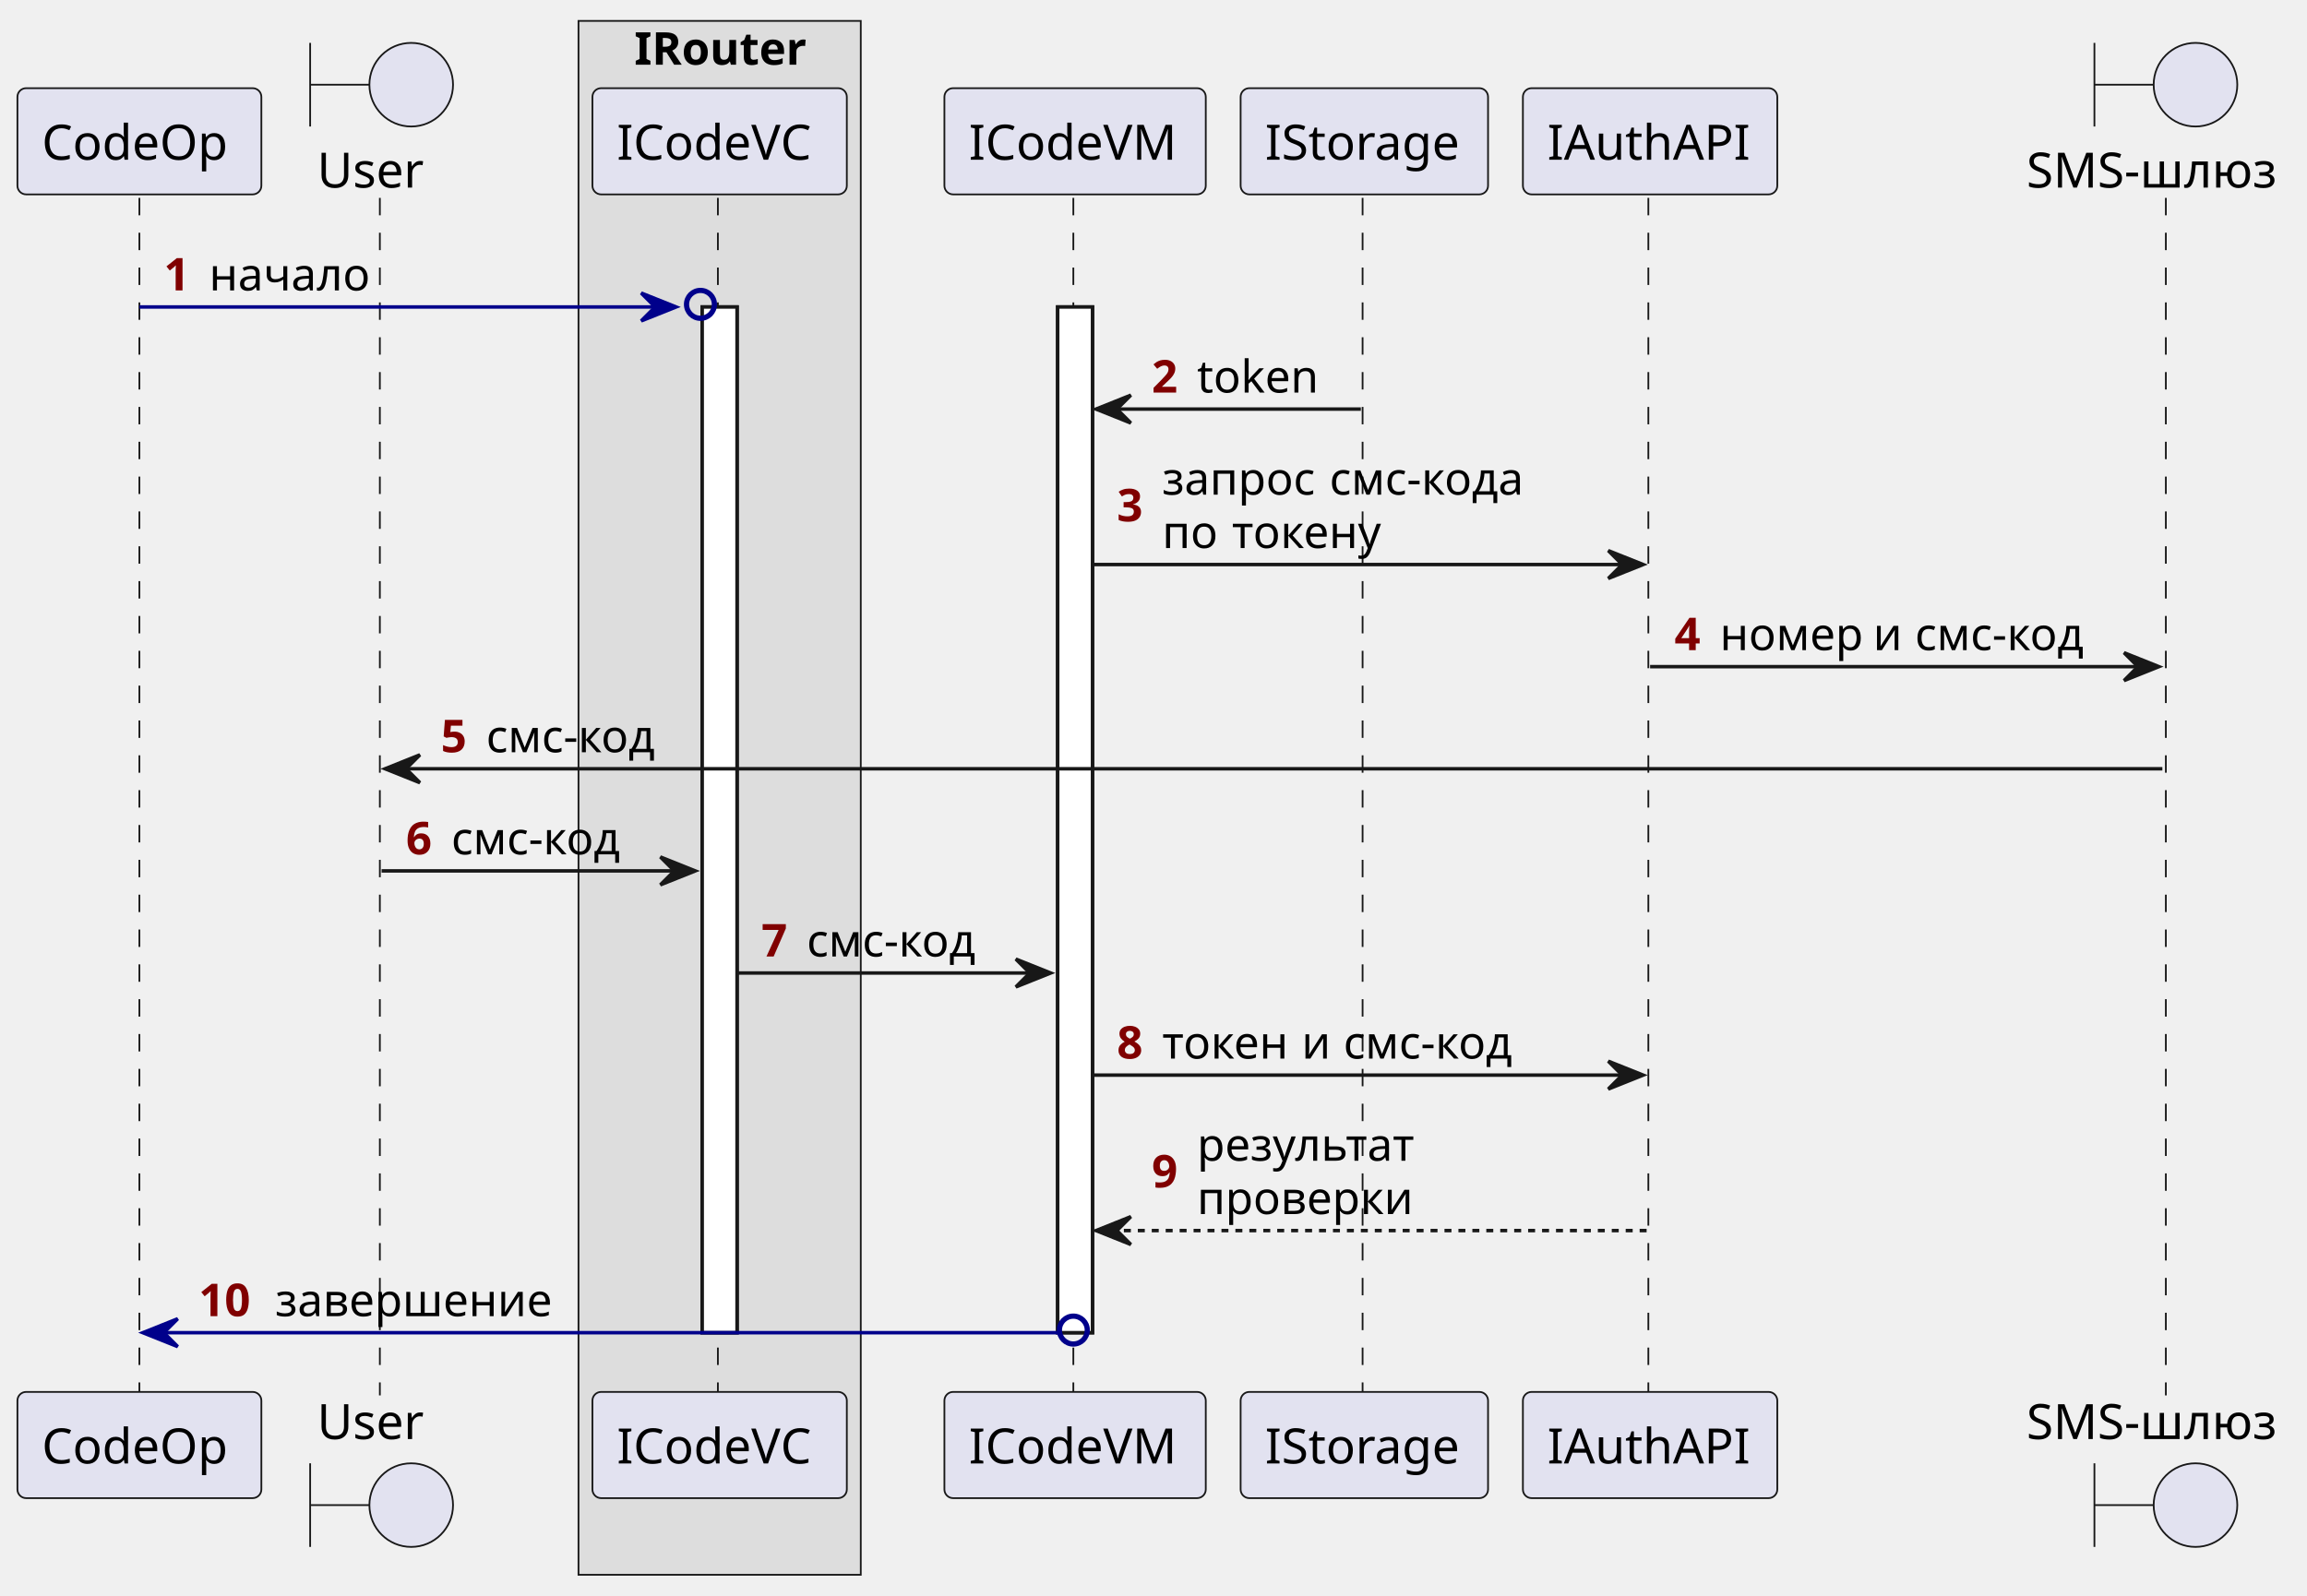
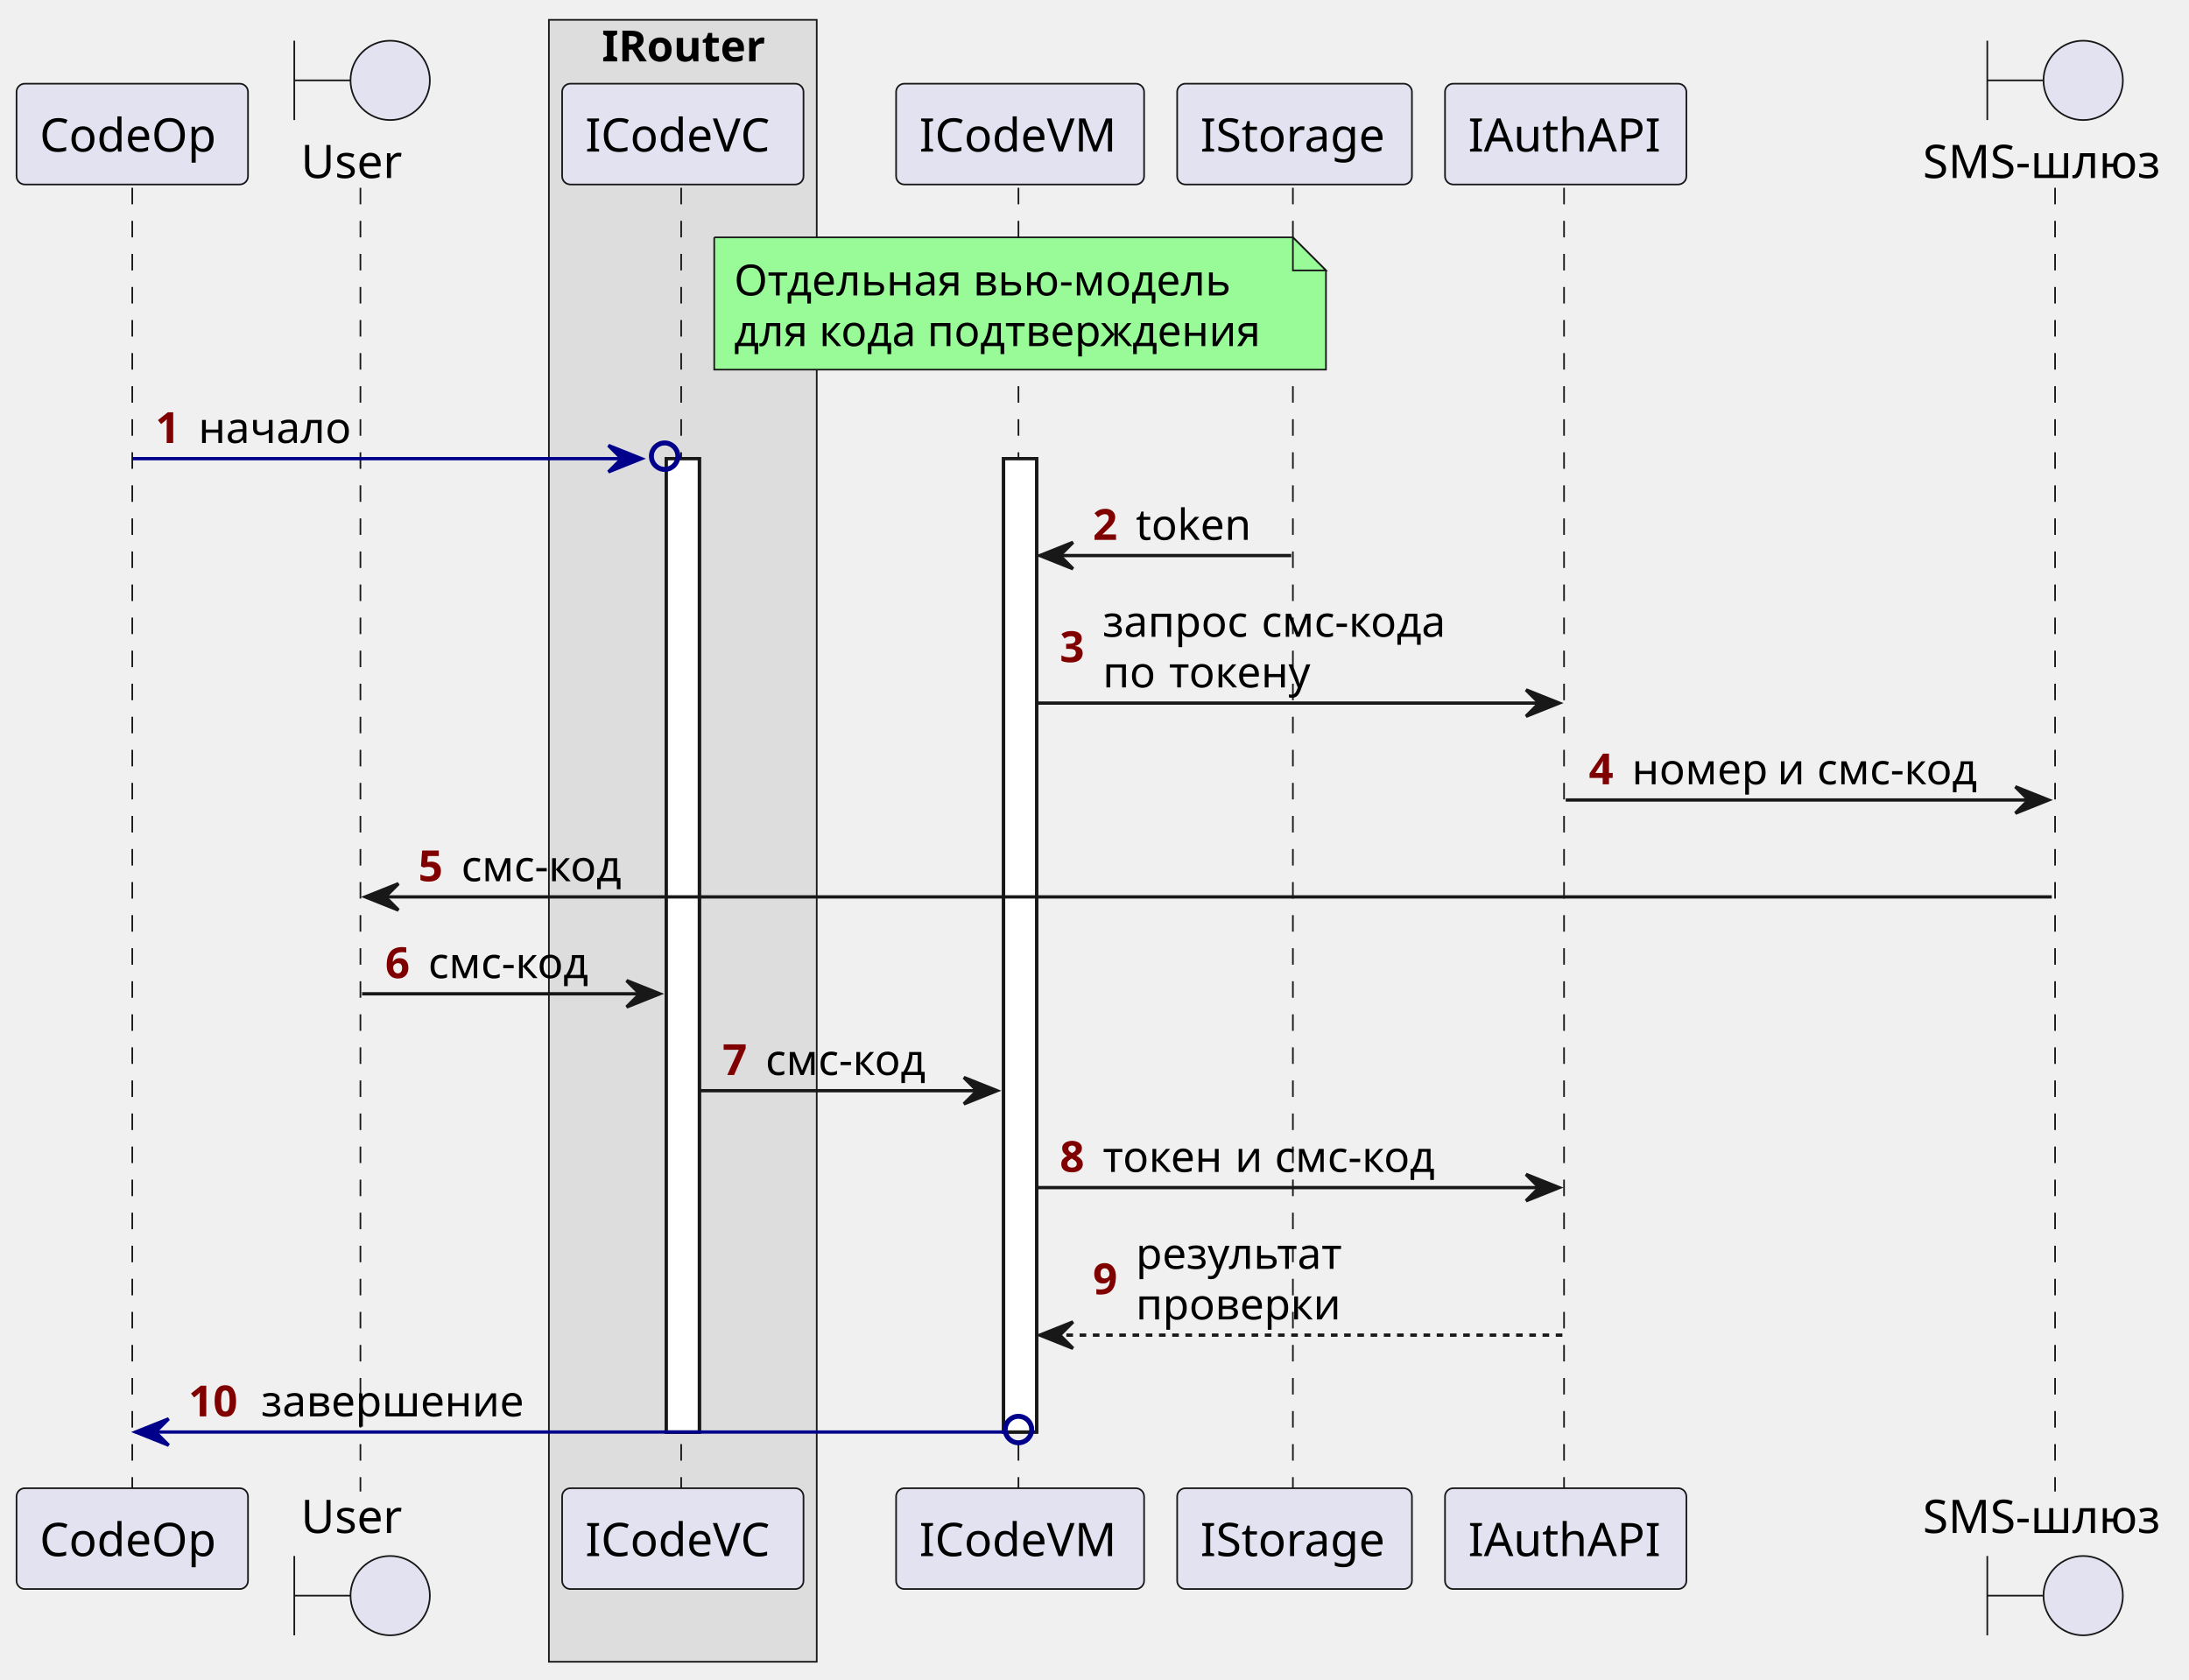
- <svg xmlns="http://www.w3.org/2000/svg" contentStyleType="text/css" height="458px" preserveAspectRatio="none" style="width:662px;height:458px;background:#FFFFFF;" version="1.1" viewBox="0 0 662 458" width="662px" zoomAndPan="magnify">
+ <svg xmlns="http://www.w3.org/2000/svg" contentStyleType="text/css" height="508px" preserveAspectRatio="none" style="width:662px;height:508px;background:#FFFFFF;" version="1.1" viewBox="0 0 662 508" width="662px" zoomAndPan="magnify">
  <defs />
  <g>
-     <rect fill="#DDDDDD" height="446.014" style="stroke:#181818;stroke-width:0.5;" width="81" x="166" y="6" />
+     <rect fill="#DDDDDD" height="496.635" style="stroke:#181818;stroke-width:0.5;" width="81" x="166" y="6" />
    <text fill="#000000" font-family="sans-serif" font-size="13" font-weight="bold" lengthAdjust="spacing" textLength="49" x="182" y="18.568">IRouter</text>
-     <rect fill="#FFFFFF" height="294.416" style="stroke:#181818;stroke-width:1.0;" width="10" x="201.5" y="88.109" />
-     <rect fill="#FFFFFF" height="294.416" style="stroke:#181818;stroke-width:1.0;" width="10" x="303.5" y="88.109" />
-     <line style="stroke:#181818;stroke-width:0.5;stroke-dasharray:5.0,5.0;" x1="40" x2="40" y1="56.799" y2="400.525" />
-     <line style="stroke:#181818;stroke-width:0.5;stroke-dasharray:5.0,5.0;" x1="109" x2="109" y1="56.799" y2="400.525" />
-     <line style="stroke:#181818;stroke-width:0.5;stroke-dasharray:5.0,5.0;" x1="206" x2="206" y1="56.799" y2="400.525" />
-     <line style="stroke:#181818;stroke-width:0.5;stroke-dasharray:5.0,5.0;" x1="308" x2="308" y1="56.799" y2="400.525" />
-     <line style="stroke:#181818;stroke-width:0.5;stroke-dasharray:5.0,5.0;" x1="391" x2="391" y1="56.799" y2="400.525" />
-     <line style="stroke:#181818;stroke-width:0.5;stroke-dasharray:5.0,5.0;" x1="473" x2="473" y1="56.799" y2="400.525" />
-     <line style="stroke:#181818;stroke-width:0.5;stroke-dasharray:5.0,5.0;" x1="621.5" x2="621.5" y1="56.799" y2="400.525" />
+     <rect fill="#FFFFFF" height="294.416" style="stroke:#181818;stroke-width:1.0;" width="10" x="201.5" y="138.731" />
+     <rect fill="#FFFFFF" height="294.416" style="stroke:#181818;stroke-width:1.0;" width="10" x="303.5" y="138.731" />
+     <line style="stroke:#181818;stroke-width:0.5;stroke-dasharray:5.0,5.0;" x1="40" x2="40" y1="56.799" y2="451.147" />
+     <line style="stroke:#181818;stroke-width:0.5;stroke-dasharray:5.0,5.0;" x1="109" x2="109" y1="56.799" y2="451.147" />
+     <line style="stroke:#181818;stroke-width:0.5;stroke-dasharray:5.0,5.0;" x1="206" x2="206" y1="56.799" y2="451.147" />
+     <line style="stroke:#181818;stroke-width:0.5;stroke-dasharray:5.0,5.0;" x1="308" x2="308" y1="56.799" y2="451.147" />
+     <line style="stroke:#181818;stroke-width:0.5;stroke-dasharray:5.0,5.0;" x1="391" x2="391" y1="56.799" y2="451.147" />
+     <line style="stroke:#181818;stroke-width:0.5;stroke-dasharray:5.0,5.0;" x1="473" x2="473" y1="56.799" y2="451.147" />
+     <line style="stroke:#181818;stroke-width:0.5;stroke-dasharray:5.0,5.0;" x1="621.5" x2="621.5" y1="56.799" y2="451.147" />
    <rect fill="#E2E2F0" height="30.488" rx="2.5" ry="2.5" style="stroke:#181818;stroke-width:0.5;" width="70" x="5" y="25.311" />
    <text fill="#000000" font-family="sans-serif" font-size="14" lengthAdjust="spacing" textLength="56" x="12" y="45.846">CodeOp</text>
-     <rect fill="#E2E2F0" height="30.488" rx="2.5" ry="2.5" style="stroke:#181818;stroke-width:0.5;" width="70" x="5" y="399.525" />
-     <text fill="#000000" font-family="sans-serif" font-size="14" lengthAdjust="spacing" textLength="56" x="12" y="420.06">CodeOp</text>
+     <rect fill="#E2E2F0" height="30.488" rx="2.5" ry="2.5" style="stroke:#181818;stroke-width:0.5;" width="70" x="5" y="450.147" />
+     <text fill="#000000" font-family="sans-serif" font-size="14" lengthAdjust="spacing" textLength="56" x="12" y="470.682">CodeOp</text>
    <text fill="#000000" font-family="sans-serif" font-size="14" lengthAdjust="spacing" textLength="31" x="91" y="53.846">User</text>
    <path d="M89,12.31 L89,36.31 M89,24.311 L106,24.311 " fill="none" style="stroke:#181818;stroke-width:0.5;" />
    <ellipse cx="118" cy="24.311" fill="#E2E2F0" rx="12" ry="12" style="stroke:#181818;stroke-width:0.5;" />
-     <text fill="#000000" font-family="sans-serif" font-size="14" lengthAdjust="spacing" textLength="31" x="91" y="413.06">User</text>
-     <path d="M89,420.014 L89,444.014 M89,432.014 L106,432.014 " fill="none" style="stroke:#181818;stroke-width:0.5;" />
-     <ellipse cx="118" cy="432.014" fill="#E2E2F0" rx="12" ry="12" style="stroke:#181818;stroke-width:0.5;" />
+     <text fill="#000000" font-family="sans-serif" font-size="14" lengthAdjust="spacing" textLength="31" x="91" y="463.682">User</text>
+     <path d="M89,470.635 L89,494.635 M89,482.635 L106,482.635 " fill="none" style="stroke:#181818;stroke-width:0.5;" />
+     <ellipse cx="118" cy="482.635" fill="#E2E2F0" rx="12" ry="12" style="stroke:#181818;stroke-width:0.5;" />
    <rect fill="#E2E2F0" height="30.488" rx="2.5" ry="2.5" style="stroke:#181818;stroke-width:0.5;" width="73" x="170" y="25.311" />
    <text fill="#000000" font-family="sans-serif" font-size="14" lengthAdjust="spacing" textLength="59" x="177" y="45.846">ICodeVС</text>
-     <rect fill="#E2E2F0" height="30.488" rx="2.5" ry="2.5" style="stroke:#181818;stroke-width:0.5;" width="73" x="170" y="399.525" />
-     <text fill="#000000" font-family="sans-serif" font-size="14" lengthAdjust="spacing" textLength="59" x="177" y="420.06">ICodeVС</text>
+     <rect fill="#E2E2F0" height="30.488" rx="2.5" ry="2.5" style="stroke:#181818;stroke-width:0.5;" width="73" x="170" y="450.147" />
+     <text fill="#000000" font-family="sans-serif" font-size="14" lengthAdjust="spacing" textLength="59" x="177" y="470.682">ICodeVС</text>
    <rect fill="#E2E2F0" height="30.488" rx="2.5" ry="2.5" style="stroke:#181818;stroke-width:0.5;" width="75" x="271" y="25.311" />
    <text fill="#000000" font-family="sans-serif" font-size="14" lengthAdjust="spacing" textLength="61" x="278" y="45.846">ICodeVM</text>
-     <rect fill="#E2E2F0" height="30.488" rx="2.5" ry="2.5" style="stroke:#181818;stroke-width:0.5;" width="75" x="271" y="399.525" />
-     <text fill="#000000" font-family="sans-serif" font-size="14" lengthAdjust="spacing" textLength="61" x="278" y="420.06">ICodeVM</text>
+     <rect fill="#E2E2F0" height="30.488" rx="2.5" ry="2.5" style="stroke:#181818;stroke-width:0.5;" width="75" x="271" y="450.147" />
+     <text fill="#000000" font-family="sans-serif" font-size="14" lengthAdjust="spacing" textLength="61" x="278" y="470.682">ICodeVM</text>
    <rect fill="#E2E2F0" height="30.488" rx="2.5" ry="2.5" style="stroke:#181818;stroke-width:0.5;" width="71" x="356" y="25.311" />
    <text fill="#000000" font-family="sans-serif" font-size="14" lengthAdjust="spacing" textLength="57" x="363" y="45.846">IStorage</text>
-     <rect fill="#E2E2F0" height="30.488" rx="2.5" ry="2.5" style="stroke:#181818;stroke-width:0.5;" width="71" x="356" y="399.525" />
-     <text fill="#000000" font-family="sans-serif" font-size="14" lengthAdjust="spacing" textLength="57" x="363" y="420.06">IStorage</text>
+     <rect fill="#E2E2F0" height="30.488" rx="2.5" ry="2.5" style="stroke:#181818;stroke-width:0.5;" width="71" x="356" y="450.147" />
+     <text fill="#000000" font-family="sans-serif" font-size="14" lengthAdjust="spacing" textLength="57" x="363" y="470.682">IStorage</text>
    <rect fill="#E2E2F0" height="30.488" rx="2.5" ry="2.5" style="stroke:#181818;stroke-width:0.5;" width="73" x="437" y="25.311" />
    <text fill="#000000" font-family="sans-serif" font-size="14" lengthAdjust="spacing" textLength="59" x="444" y="45.846">IAuthAPI</text>
-     <rect fill="#E2E2F0" height="30.488" rx="2.5" ry="2.5" style="stroke:#181818;stroke-width:0.5;" width="73" x="437" y="399.525" />
-     <text fill="#000000" font-family="sans-serif" font-size="14" lengthAdjust="spacing" textLength="59" x="444" y="420.06">IAuthAPI</text>
+     <rect fill="#E2E2F0" height="30.488" rx="2.5" ry="2.5" style="stroke:#181818;stroke-width:0.5;" width="73" x="437" y="450.147" />
+     <text fill="#000000" font-family="sans-serif" font-size="14" lengthAdjust="spacing" textLength="59" x="444" y="470.682">IAuthAPI</text>
    <text fill="#000000" font-family="sans-serif" font-size="14" lengthAdjust="spacing" textLength="74" x="581.5" y="53.846">SMS-шлюз</text>
    <path d="M601,12.31 L601,36.31 M601,24.311 L618,24.311 " fill="none" style="stroke:#181818;stroke-width:0.5;" />
    <ellipse cx="630" cy="24.311" fill="#E2E2F0" rx="12" ry="12" style="stroke:#181818;stroke-width:0.5;" />
-     <text fill="#000000" font-family="sans-serif" font-size="14" lengthAdjust="spacing" textLength="74" x="581.5" y="413.06">SMS-шлюз</text>
-     <path d="M601,420.014 L601,444.014 M601,432.014 L618,432.014 " fill="none" style="stroke:#181818;stroke-width:0.5;" />
-     <ellipse cx="630" cy="432.014" fill="#E2E2F0" rx="12" ry="12" style="stroke:#181818;stroke-width:0.5;" />
-     <rect fill="#FFFFFF" height="294.416" style="stroke:#181818;stroke-width:1.0;" width="10" x="201.5" y="88.109" />
-     <rect fill="#FFFFFF" height="294.416" style="stroke:#181818;stroke-width:1.0;" width="10" x="303.5" y="88.109" />
-     <ellipse cx="201" cy="87.359" fill="none" rx="4" ry="4" style="stroke:#00008B;stroke-width:1.5;" />
-     <polygon fill="#00008B" points="184,84.109,194,88.109,184,92.109,188,88.109" style="stroke:#00008B;stroke-width:1.0;" />
-     <line style="stroke:#00008B;stroke-width:1.0;" x1="40" x2="190" y1="88.109" y2="88.109" />
-     <text fill="#800000" font-family="sans-serif" font-size="13" font-weight="bold" lengthAdjust="spacing" textLength="9" x="47" y="83.367">1</text>
-     <text fill="#000000" font-family="sans-serif" font-size="13" lengthAdjust="spacing" textLength="45" x="60" y="83.367">начало</text>
-     <polygon fill="#181818" points="324.5,113.42,314.5,117.42,324.5,121.42,320.5,117.42" style="stroke:#181818;stroke-width:1.0;" />
-     <line style="stroke:#181818;stroke-width:1.0;" x1="318.5" x2="390.5" y1="117.42" y2="117.42" />
-     <text fill="#800000" font-family="sans-serif" font-size="13" font-weight="bold" lengthAdjust="spacing" textLength="9" x="330.5" y="112.678">2</text>
-     <text fill="#000000" font-family="sans-serif" font-size="13" lengthAdjust="spacing" textLength="36" x="343.5" y="112.678">token</text>
-     <polygon fill="#181818" points="461.5,158.041,471.5,162.041,461.5,166.041,465.5,162.041" style="stroke:#181818;stroke-width:1.0;" />
-     <line style="stroke:#181818;stroke-width:1.0;" x1="313.5" x2="467.5" y1="162.041" y2="162.041" />
-     <text fill="#800000" font-family="sans-serif" font-size="13" font-weight="bold" lengthAdjust="spacing" textLength="9" x="320.5" y="149.644">3</text>
-     <text fill="#000000" font-family="sans-serif" font-size="13" lengthAdjust="spacing" textLength="44" x="333.5" y="141.988">запрос</text>
-     <text fill="#000000" font-family="sans-serif" font-size="13" lengthAdjust="spacing" textLength="4" x="377.5" y="141.988"> </text>
-     <text fill="#000000" font-family="sans-serif" font-size="13" lengthAdjust="spacing" textLength="62" x="381.5" y="141.988">смс-кода</text>
-     <text fill="#000000" font-family="sans-serif" font-size="13" lengthAdjust="spacing" textLength="16" x="333.5" y="157.299">по</text>
-     <text fill="#000000" font-family="sans-serif" font-size="13" lengthAdjust="spacing" textLength="4" x="349.5" y="157.299"> </text>
-     <text fill="#000000" font-family="sans-serif" font-size="13" lengthAdjust="spacing" textLength="43" x="353.5" y="157.299">токену</text>
-     <polygon fill="#181818" points="609.5,187.352,619.5,191.352,609.5,195.352,613.5,191.352" style="stroke:#181818;stroke-width:1.0;" />
-     <line style="stroke:#181818;stroke-width:1.0;" x1="473.5" x2="615.5" y1="191.352" y2="191.352" />
-     <text fill="#800000" font-family="sans-serif" font-size="13" font-weight="bold" lengthAdjust="spacing" textLength="9" x="480.5" y="186.609">4</text>
-     <text fill="#000000" font-family="sans-serif" font-size="13" lengthAdjust="spacing" textLength="40" x="493.5" y="186.609">номер</text>
-     <text fill="#000000" font-family="sans-serif" font-size="13" lengthAdjust="spacing" textLength="4" x="533.5" y="186.609"> </text>
-     <text fill="#000000" font-family="sans-serif" font-size="13" lengthAdjust="spacing" textLength="8" x="537.5" y="186.609">и</text>
-     <text fill="#000000" font-family="sans-serif" font-size="13" lengthAdjust="spacing" textLength="4" x="545.5" y="186.609"> </text>
-     <text fill="#000000" font-family="sans-serif" font-size="13" lengthAdjust="spacing" textLength="55" x="549.5" y="186.609">смс-код</text>
-     <polygon fill="#181818" points="120.5,216.662,110.5,220.662,120.5,224.662,116.5,220.662" style="stroke:#181818;stroke-width:1.0;" />
-     <line style="stroke:#181818;stroke-width:1.0;" x1="114.5" x2="620.5" y1="220.662" y2="220.662" />
-     <text fill="#800000" font-family="sans-serif" font-size="13" font-weight="bold" lengthAdjust="spacing" textLength="9" x="126.5" y="215.92">5</text>
-     <text fill="#000000" font-family="sans-serif" font-size="13" lengthAdjust="spacing" textLength="55" x="139.5" y="215.92">смс-код</text>
-     <polygon fill="#181818" points="189.5,245.973,199.5,249.973,189.5,253.973,193.5,249.973" style="stroke:#181818;stroke-width:1.0;" />
-     <line style="stroke:#181818;stroke-width:1.0;" x1="109.5" x2="195.5" y1="249.973" y2="249.973" />
-     <text fill="#800000" font-family="sans-serif" font-size="13" font-weight="bold" lengthAdjust="spacing" textLength="9" x="116.5" y="245.231">6</text>
-     <text fill="#000000" font-family="sans-serif" font-size="13" lengthAdjust="spacing" textLength="55" x="129.5" y="245.231">смс-код</text>
-     <polygon fill="#181818" points="291.5,275.283,301.5,279.283,291.5,283.283,295.5,279.283" style="stroke:#181818;stroke-width:1.0;" />
-     <line style="stroke:#181818;stroke-width:1.0;" x1="211.5" x2="297.5" y1="279.283" y2="279.283" />
-     <text fill="#800000" font-family="sans-serif" font-size="13" font-weight="bold" lengthAdjust="spacing" textLength="9" x="218.5" y="274.541">7</text>
-     <text fill="#000000" font-family="sans-serif" font-size="13" lengthAdjust="spacing" textLength="55" x="231.5" y="274.541">смс-код</text>
-     <polygon fill="#181818" points="461.5,304.594,471.5,308.594,461.5,312.594,465.5,308.594" style="stroke:#181818;stroke-width:1.0;" />
-     <line style="stroke:#181818;stroke-width:1.0;" x1="313.5" x2="467.5" y1="308.594" y2="308.594" />
-     <text fill="#800000" font-family="sans-serif" font-size="13" font-weight="bold" lengthAdjust="spacing" textLength="9" x="320.5" y="303.852">8</text>
-     <text fill="#000000" font-family="sans-serif" font-size="13" lengthAdjust="spacing" textLength="36" x="333.5" y="303.852">токен</text>
-     <text fill="#000000" font-family="sans-serif" font-size="13" lengthAdjust="spacing" textLength="4" x="369.5" y="303.852"> </text>
-     <text fill="#000000" font-family="sans-serif" font-size="13" lengthAdjust="spacing" textLength="8" x="373.5" y="303.852">и</text>
-     <text fill="#000000" font-family="sans-serif" font-size="13" lengthAdjust="spacing" textLength="4" x="381.5" y="303.852"> </text>
-     <text fill="#000000" font-family="sans-serif" font-size="13" lengthAdjust="spacing" textLength="55" x="385.5" y="303.852">смс-код</text>
-     <polygon fill="#181818" points="324.5,349.215,314.5,353.215,324.5,357.215,320.5,353.215" style="stroke:#181818;stroke-width:1.0;" />
-     <line style="stroke:#181818;stroke-width:1.0;stroke-dasharray:2.0,2.0;" x1="318.5" x2="472.5" y1="353.215" y2="353.215" />
-     <text fill="#800000" font-family="sans-serif" font-size="13" font-weight="bold" lengthAdjust="spacing" textLength="9" x="330.5" y="340.817">9</text>
-     <text fill="#000000" font-family="sans-serif" font-size="13" lengthAdjust="spacing" textLength="62" x="343.5" y="333.162">результат</text>
-     <text fill="#000000" font-family="sans-serif" font-size="13" lengthAdjust="spacing" textLength="61" x="343.5" y="348.473">проверки</text>
-     <polygon fill="#00008B" points="51,378.525,41,382.525,51,386.525,47,382.525" style="stroke:#00008B;stroke-width:1.0;" />
-     <ellipse cx="308" cy="381.775" fill="none" rx="4" ry="4" style="stroke:#00008B;stroke-width:1.5;" />
-     <line style="stroke:#00008B;stroke-width:1.0;" x1="45" x2="303.5" y1="382.525" y2="382.525" />
-     <text fill="#800000" font-family="sans-serif" font-size="13" font-weight="bold" lengthAdjust="spacing" textLength="18" x="57" y="377.783">10</text>
-     <text fill="#000000" font-family="sans-serif" font-size="13" lengthAdjust="spacing" textLength="76" x="79" y="377.783">завершение</text>
+     <text fill="#000000" font-family="sans-serif" font-size="14" lengthAdjust="spacing" textLength="74" x="581.5" y="463.682">SMS-шлюз</text>
+     <path d="M601,470.635 L601,494.635 M601,482.635 L618,482.635 " fill="none" style="stroke:#181818;stroke-width:0.5;" />
+     <ellipse cx="630" cy="482.635" fill="#E2E2F0" rx="12" ry="12" style="stroke:#181818;stroke-width:0.5;" />
+     <rect fill="#FFFFFF" height="294.416" style="stroke:#181818;stroke-width:1.0;" width="10" x="201.5" y="138.731" />
+     <rect fill="#FFFFFF" height="294.416" style="stroke:#181818;stroke-width:1.0;" width="10" x="303.5" y="138.731" />
+     <path d="M216,71.799 L216,111.799 L401,111.799 L401,81.799 L391,71.799 L216,71.799 " fill="#98FB98" style="stroke:#181818;stroke-width:0.5;" />
+     <path d="M391,71.799 L391,81.799 L401,81.799 L391,71.799 " fill="#98FB98" style="stroke:#181818;stroke-width:0.5;" />
+     <text fill="#000000" font-family="sans-serif" font-size="13" lengthAdjust="spacing" textLength="154" x="222" y="89.367">Отдельная вью-модель</text>
+     <text fill="#000000" font-family="sans-serif" font-size="13" lengthAdjust="spacing" textLength="164" x="222" y="104.678">для кода подтверждения</text>
+     <ellipse cx="201" cy="137.981" fill="none" rx="4" ry="4" style="stroke:#00008B;stroke-width:1.5;" />
+     <polygon fill="#00008B" points="184,134.731,194,138.731,184,142.731,188,138.731" style="stroke:#00008B;stroke-width:1.0;" />
+     <line style="stroke:#00008B;stroke-width:1.0;" x1="40" x2="190" y1="138.731" y2="138.731" />
+     <text fill="#800000" font-family="sans-serif" font-size="13" font-weight="bold" lengthAdjust="spacing" textLength="9" x="47" y="133.988">1</text>
+     <text fill="#000000" font-family="sans-serif" font-size="13" lengthAdjust="spacing" textLength="45" x="60" y="133.988">начало</text>
+     <polygon fill="#181818" points="324.5,164.041,314.5,168.041,324.5,172.041,320.5,168.041" style="stroke:#181818;stroke-width:1.0;" />
+     <line style="stroke:#181818;stroke-width:1.0;" x1="318.5" x2="390.5" y1="168.041" y2="168.041" />
+     <text fill="#800000" font-family="sans-serif" font-size="13" font-weight="bold" lengthAdjust="spacing" textLength="9" x="330.5" y="163.299">2</text>
+     <text fill="#000000" font-family="sans-serif" font-size="13" lengthAdjust="spacing" textLength="36" x="343.5" y="163.299">token</text>
+     <polygon fill="#181818" points="461.5,208.662,471.5,212.662,461.5,216.662,465.5,212.662" style="stroke:#181818;stroke-width:1.0;" />
+     <line style="stroke:#181818;stroke-width:1.0;" x1="313.5" x2="467.5" y1="212.662" y2="212.662" />
+     <text fill="#800000" font-family="sans-serif" font-size="13" font-weight="bold" lengthAdjust="spacing" textLength="9" x="320.5" y="200.265">3</text>
+     <text fill="#000000" font-family="sans-serif" font-size="13" lengthAdjust="spacing" textLength="44" x="333.5" y="192.609">запрос</text>
+     <text fill="#000000" font-family="sans-serif" font-size="13" lengthAdjust="spacing" textLength="4" x="377.5" y="192.609"> </text>
+     <text fill="#000000" font-family="sans-serif" font-size="13" lengthAdjust="spacing" textLength="62" x="381.5" y="192.609">смс-кода</text>
+     <text fill="#000000" font-family="sans-serif" font-size="13" lengthAdjust="spacing" textLength="16" x="333.5" y="207.92">по</text>
+     <text fill="#000000" font-family="sans-serif" font-size="13" lengthAdjust="spacing" textLength="4" x="349.5" y="207.92"> </text>
+     <text fill="#000000" font-family="sans-serif" font-size="13" lengthAdjust="spacing" textLength="43" x="353.5" y="207.92">токену</text>
+     <polygon fill="#181818" points="609.5,237.973,619.5,241.973,609.5,245.973,613.5,241.973" style="stroke:#181818;stroke-width:1.0;" />
+     <line style="stroke:#181818;stroke-width:1.0;" x1="473.5" x2="615.5" y1="241.973" y2="241.973" />
+     <text fill="#800000" font-family="sans-serif" font-size="13" font-weight="bold" lengthAdjust="spacing" textLength="9" x="480.5" y="237.231">4</text>
+     <text fill="#000000" font-family="sans-serif" font-size="13" lengthAdjust="spacing" textLength="40" x="493.5" y="237.231">номер</text>
+     <text fill="#000000" font-family="sans-serif" font-size="13" lengthAdjust="spacing" textLength="4" x="533.5" y="237.231"> </text>
+     <text fill="#000000" font-family="sans-serif" font-size="13" lengthAdjust="spacing" textLength="8" x="537.5" y="237.231">и</text>
+     <text fill="#000000" font-family="sans-serif" font-size="13" lengthAdjust="spacing" textLength="4" x="545.5" y="237.231"> </text>
+     <text fill="#000000" font-family="sans-serif" font-size="13" lengthAdjust="spacing" textLength="55" x="549.5" y="237.231">смс-код</text>
+     <polygon fill="#181818" points="120.5,267.283,110.5,271.283,120.5,275.283,116.5,271.283" style="stroke:#181818;stroke-width:1.0;" />
+     <line style="stroke:#181818;stroke-width:1.0;" x1="114.5" x2="620.5" y1="271.283" y2="271.283" />
+     <text fill="#800000" font-family="sans-serif" font-size="13" font-weight="bold" lengthAdjust="spacing" textLength="9" x="126.5" y="266.541">5</text>
+     <text fill="#000000" font-family="sans-serif" font-size="13" lengthAdjust="spacing" textLength="55" x="139.5" y="266.541">смс-код</text>
+     <polygon fill="#181818" points="189.5,296.594,199.5,300.594,189.5,304.594,193.5,300.594" style="stroke:#181818;stroke-width:1.0;" />
+     <line style="stroke:#181818;stroke-width:1.0;" x1="109.5" x2="195.5" y1="300.594" y2="300.594" />
+     <text fill="#800000" font-family="sans-serif" font-size="13" font-weight="bold" lengthAdjust="spacing" textLength="9" x="116.5" y="295.852">6</text>
+     <text fill="#000000" font-family="sans-serif" font-size="13" lengthAdjust="spacing" textLength="55" x="129.5" y="295.852">смс-код</text>
+     <polygon fill="#181818" points="291.5,325.904,301.5,329.904,291.5,333.904,295.5,329.904" style="stroke:#181818;stroke-width:1.0;" />
+     <line style="stroke:#181818;stroke-width:1.0;" x1="211.5" x2="297.5" y1="329.904" y2="329.904" />
+     <text fill="#800000" font-family="sans-serif" font-size="13" font-weight="bold" lengthAdjust="spacing" textLength="9" x="218.5" y="325.162">7</text>
+     <text fill="#000000" font-family="sans-serif" font-size="13" lengthAdjust="spacing" textLength="55" x="231.5" y="325.162">смс-код</text>
+     <polygon fill="#181818" points="461.5,355.215,471.5,359.215,461.5,363.215,465.5,359.215" style="stroke:#181818;stroke-width:1.0;" />
+     <line style="stroke:#181818;stroke-width:1.0;" x1="313.5" x2="467.5" y1="359.215" y2="359.215" />
+     <text fill="#800000" font-family="sans-serif" font-size="13" font-weight="bold" lengthAdjust="spacing" textLength="9" x="320.5" y="354.473">8</text>
+     <text fill="#000000" font-family="sans-serif" font-size="13" lengthAdjust="spacing" textLength="36" x="333.5" y="354.473">токен</text>
+     <text fill="#000000" font-family="sans-serif" font-size="13" lengthAdjust="spacing" textLength="4" x="369.5" y="354.473"> </text>
+     <text fill="#000000" font-family="sans-serif" font-size="13" lengthAdjust="spacing" textLength="8" x="373.5" y="354.473">и</text>
+     <text fill="#000000" font-family="sans-serif" font-size="13" lengthAdjust="spacing" textLength="4" x="381.5" y="354.473"> </text>
+     <text fill="#000000" font-family="sans-serif" font-size="13" lengthAdjust="spacing" textLength="55" x="385.5" y="354.473">смс-код</text>
+     <polygon fill="#181818" points="324.5,399.836,314.5,403.836,324.5,407.836,320.5,403.836" style="stroke:#181818;stroke-width:1.0;" />
+     <line style="stroke:#181818;stroke-width:1.0;stroke-dasharray:2.0,2.0;" x1="318.5" x2="472.5" y1="403.836" y2="403.836" />
+     <text fill="#800000" font-family="sans-serif" font-size="13" font-weight="bold" lengthAdjust="spacing" textLength="9" x="330.5" y="391.438">9</text>
+     <text fill="#000000" font-family="sans-serif" font-size="13" lengthAdjust="spacing" textLength="62" x="343.5" y="383.783">результат</text>
+     <text fill="#000000" font-family="sans-serif" font-size="13" lengthAdjust="spacing" textLength="61" x="343.5" y="399.094">проверки</text>
+     <polygon fill="#00008B" points="51,429.147,41,433.147,51,437.147,47,433.147" style="stroke:#00008B;stroke-width:1.0;" />
+     <ellipse cx="308" cy="432.397" fill="none" rx="4" ry="4" style="stroke:#00008B;stroke-width:1.5;" />
+     <line style="stroke:#00008B;stroke-width:1.0;" x1="45" x2="303.5" y1="433.147" y2="433.147" />
+     <text fill="#800000" font-family="sans-serif" font-size="13" font-weight="bold" lengthAdjust="spacing" textLength="18" x="57" y="428.404">10</text>
+     <text fill="#000000" font-family="sans-serif" font-size="13" lengthAdjust="spacing" textLength="76" x="79" y="428.404">завершение</text>
  </g>
</svg>
